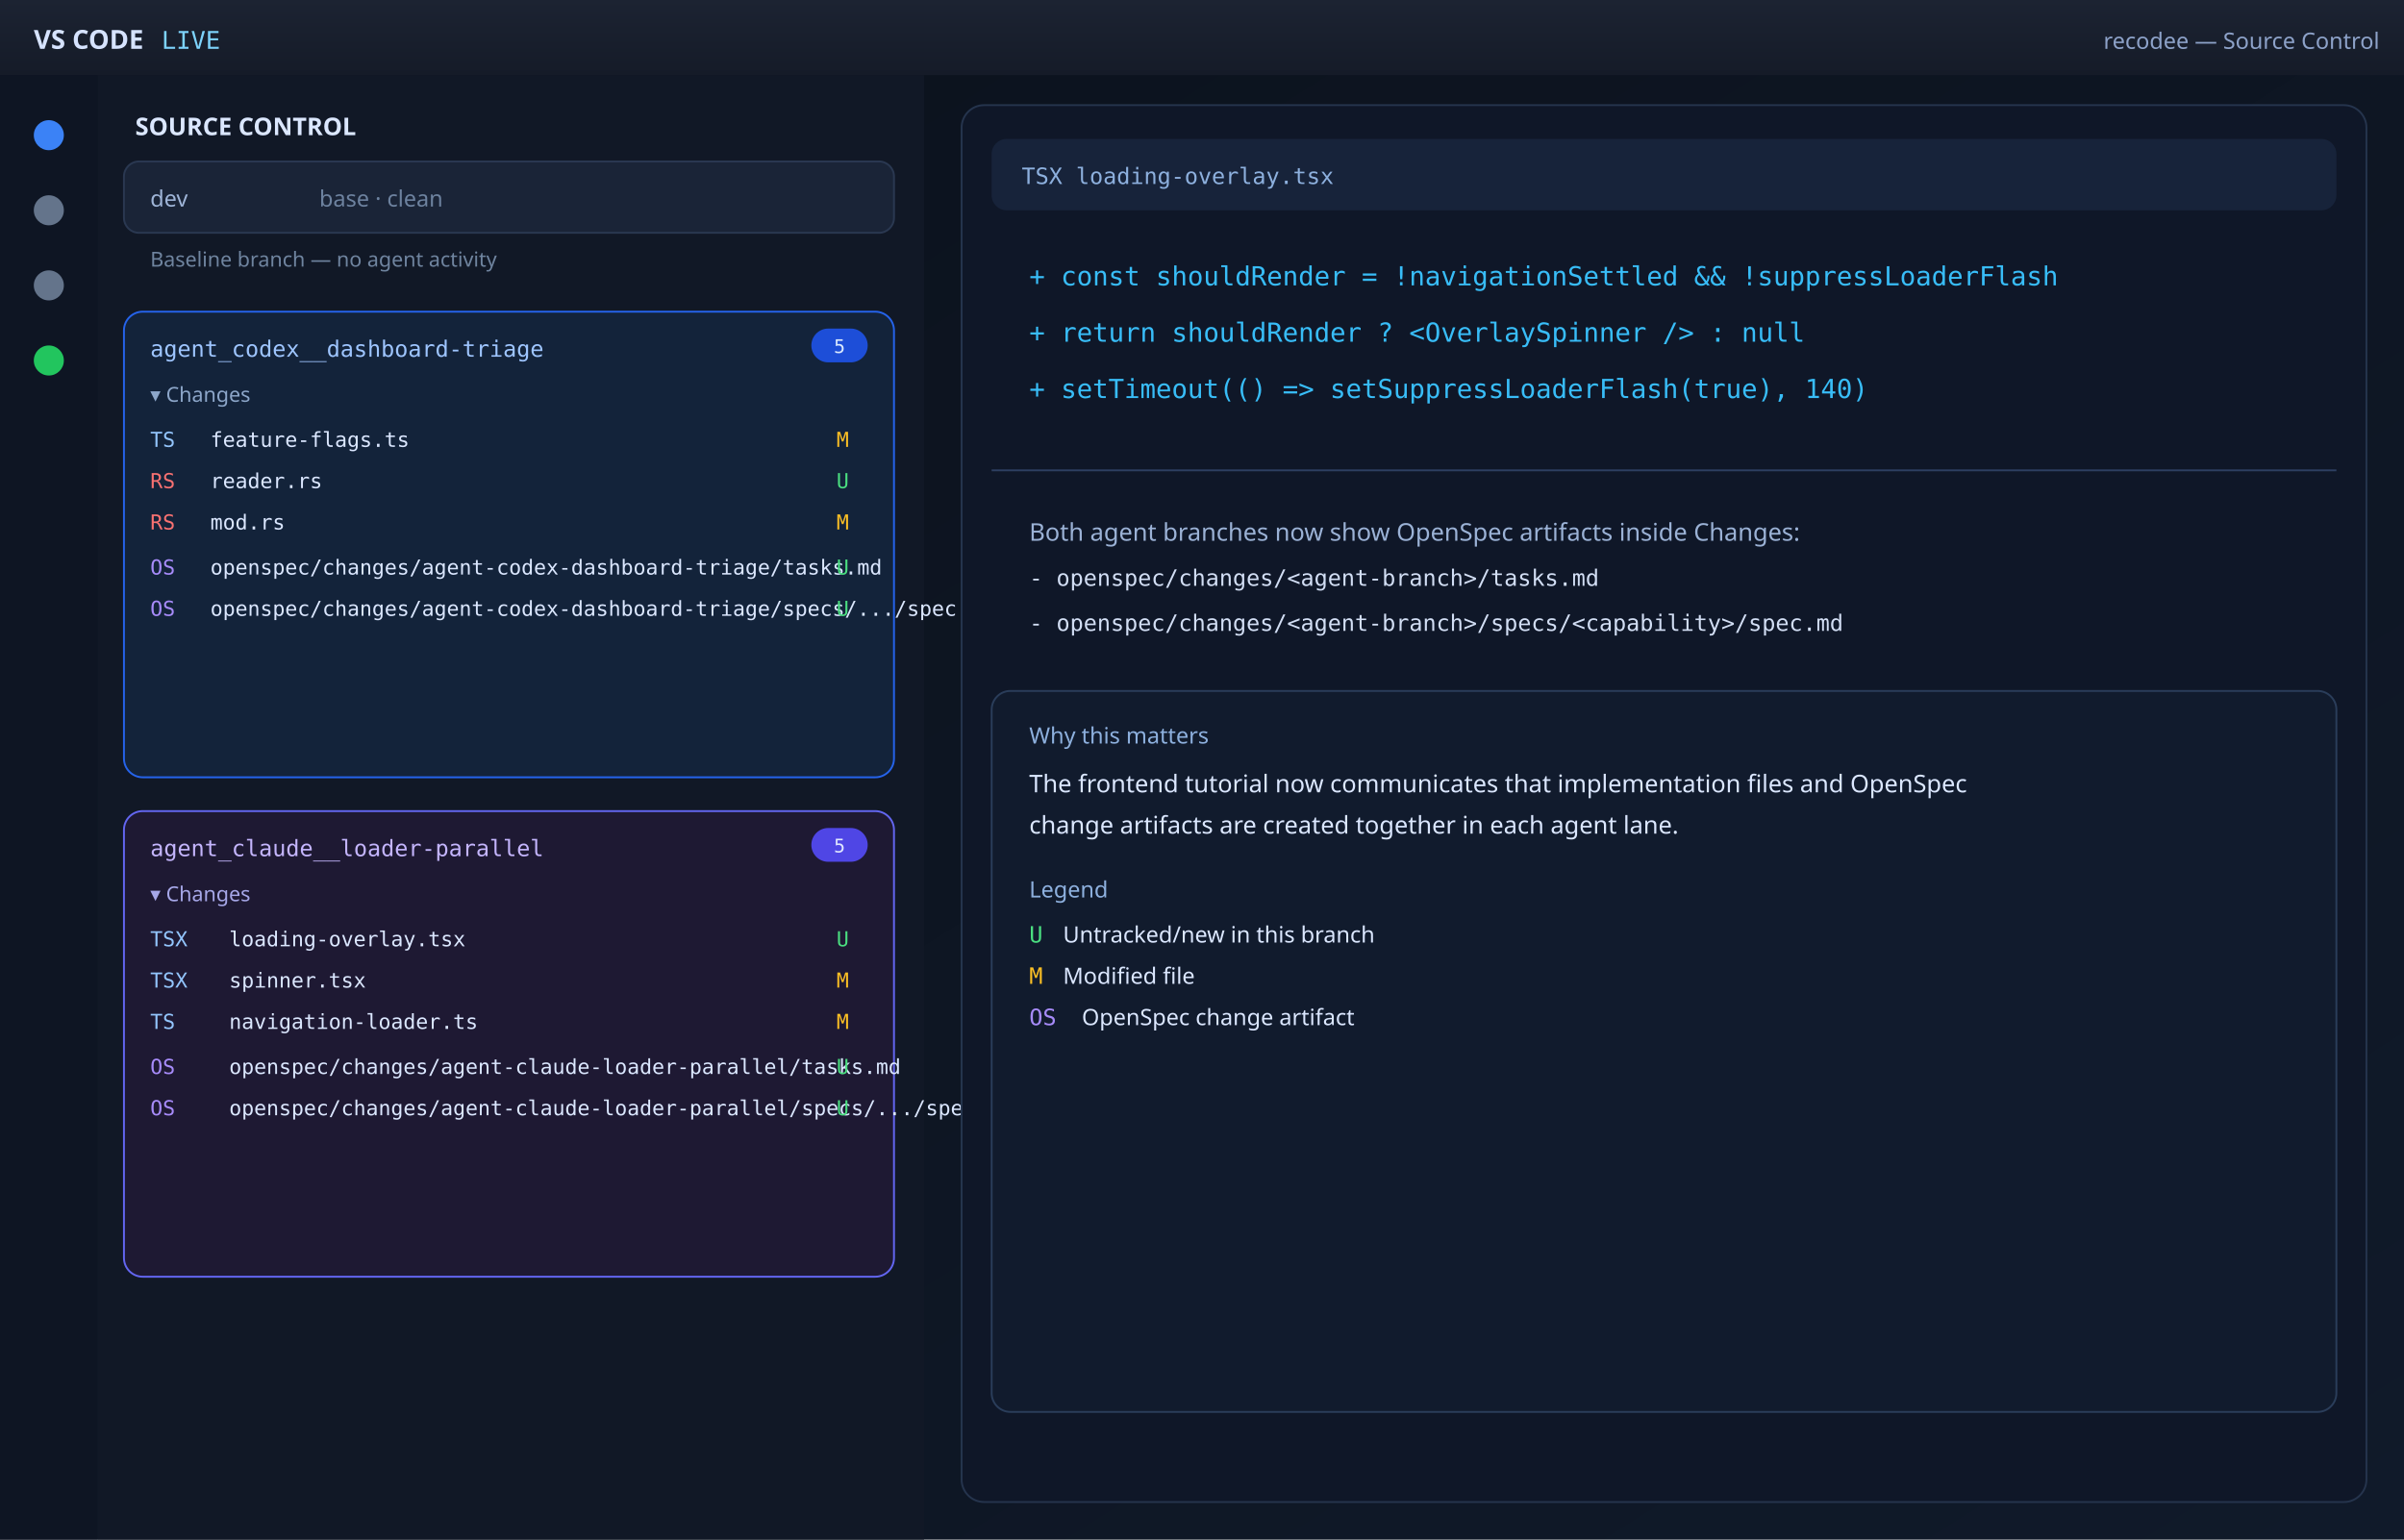
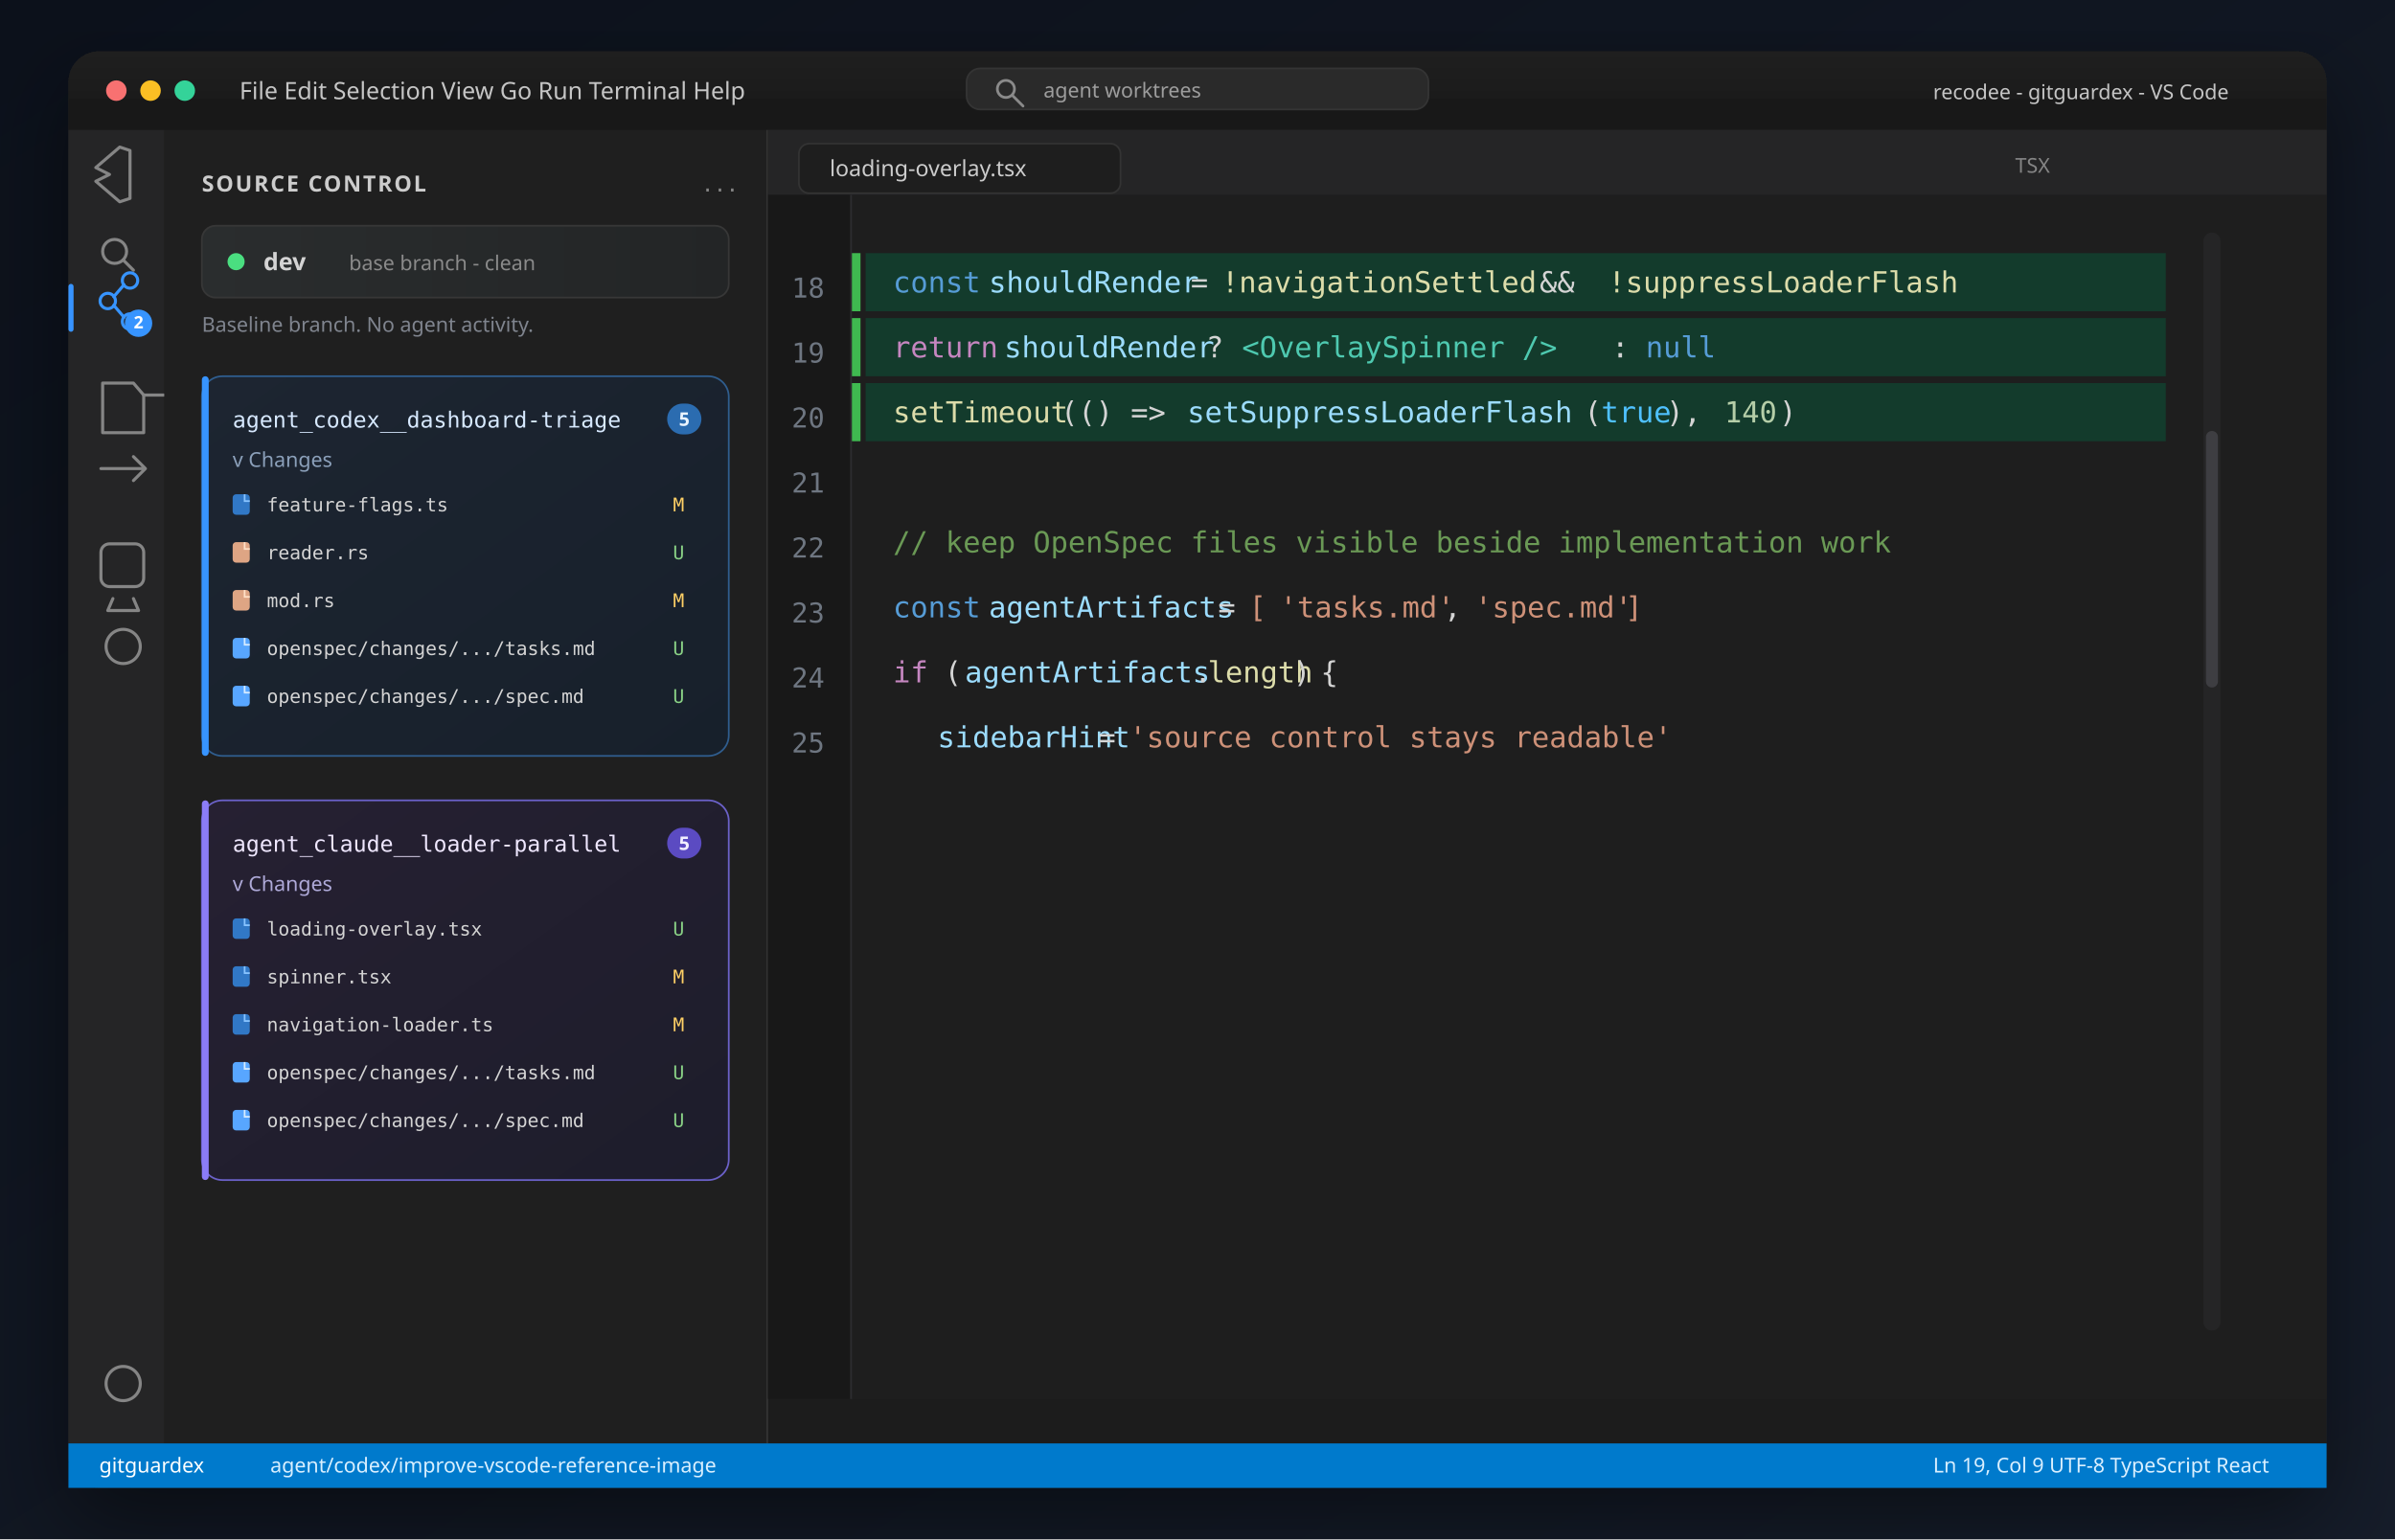
- <svg xmlns="http://www.w3.org/2000/svg" width="1280" height="820" viewBox="0 0 1280 820" role="img" aria-labelledby="title desc">
+ <svg xmlns="http://www.w3.org/2000/svg" width="1400" height="900" viewBox="0 0 1400 900" role="img" aria-labelledby="title desc">
  <defs>
-     <linearGradient id="bg" x1="0" y1="0" x2="1" y2="1">
-       <stop offset="0%" stop-color="#0b111b" />
-       <stop offset="100%" stop-color="#101a2a" />
+     <linearGradient id="page-bg" x1="0" y1="0" x2="1" y2="1">
+       <stop offset="0%" stop-color="#0c111b" />
+       <stop offset="100%" stop-color="#151c29" />
    </linearGradient>
-     <linearGradient id="topbar" x1="0" y1="0" x2="0" y2="1">
-       <stop offset="0%" stop-color="#1c2332" />
-       <stop offset="100%" stop-color="#151b28" />
+     <linearGradient id="titlebar" x1="0" y1="0" x2="0" y2="1">
+       <stop offset="0%" stop-color="#1f1f1f" />
+       <stop offset="100%" stop-color="#181818" />
    </linearGradient>
+     <linearGradient id="base-row" x1="0" y1="0" x2="1" y2="0">
+       <stop offset="0%" stop-color="#2a2d2e" />
+       <stop offset="100%" stop-color="#232526" />
+     </linearGradient>
+     <linearGradient id="card-blue" x1="0" y1="0" x2="1" y2="1">
+       <stop offset="0%" stop-color="#1d2531" />
+       <stop offset="100%" stop-color="#17202b" />
+     </linearGradient>
+     <linearGradient id="card-violet" x1="0" y1="0" x2="1" y2="1">
+       <stop offset="0%" stop-color="#262032" />
+       <stop offset="100%" stop-color="#1d1d2b" />
+     </linearGradient>
+     <filter id="shadow" x="-20%" y="-20%" width="140%" height="140%">
+       <feDropShadow dx="0" dy="18" stdDeviation="24" flood-color="#04070d" flood-opacity="0.45" />
+     </filter>
  </defs>
-   <rect width="1280" height="820" fill="url(#bg)" />
-   <rect x="0" y="0" width="1280" height="40" fill="url(#topbar)" />
-   <text x="18" y="26" fill="#d6e3ff" font-family="'IBM Plex Sans', 'Segoe UI', sans-serif" font-size="14" font-weight="600">VS CODE</text>
-   <text x="86" y="26" fill="#7dd3fc" font-family="'JetBrains Mono', 'Consolas', monospace" font-size="13">LIVE</text>
-   <text x="1120" y="26" fill="#8da2c9" font-family="'IBM Plex Sans', 'Segoe UI', sans-serif" font-size="12">recodee — Source Control</text>
-   <rect x="0" y="40" width="52" height="780" fill="#0e1523" />
-   <circle cx="26" cy="72" r="8" fill="#3b82f6" />
-   <circle cx="26" cy="112" r="8" fill="#64748b" />
-   <circle cx="26" cy="152" r="8" fill="#64748b" />
-   <circle cx="26" cy="192" r="8" fill="#22c55e" />
-   <rect x="52" y="40" width="440" height="780" fill="#111826" />
-   <text x="72" y="72" fill="#dbe7ff" font-family="'IBM Plex Sans', 'Segoe UI', sans-serif" font-size="13" font-weight="700">SOURCE CONTROL</text>
-   <rect x="66" y="86" width="410" height="38" rx="8" fill="#1a2437" stroke="#2a3851" />
-   <text x="80" y="110" fill="#9fb5d8" font-family="'IBM Plex Sans', 'Segoe UI', sans-serif" font-size="12">dev</text>
-   <text x="170" y="110" fill="#6d829f" font-family="'IBM Plex Sans', 'Segoe UI', sans-serif" font-size="12">base · clean</text>
-   <text x="80" y="142" fill="#6f849f" font-family="'IBM Plex Sans', 'Segoe UI', sans-serif" font-size="11">Baseline branch — no agent activity</text>
-   <rect x="66" y="166" width="410" height="248" rx="10" fill="#13233a" stroke="#2563eb" />
-   <text x="80" y="190" fill="#9ec5ff" font-family="'JetBrains Mono', 'Consolas', monospace" font-size="12">agent_codex__dashboard-triage</text>
-   <rect x="432" y="175" width="30" height="18" rx="9" fill="#1d4ed8" />
-   <text x="447" y="188" text-anchor="middle" fill="#dbeafe" font-family="'JetBrains Mono', 'Consolas', monospace" font-size="10">5</text>
-   <text x="80" y="214" fill="#8ca6c9" font-family="'IBM Plex Sans', 'Segoe UI', sans-serif" font-size="11">▾ Changes</text>
-   <text x="80" y="238" fill="#93c5fd" font-family="'JetBrains Mono', 'Consolas', monospace" font-size="11">TS</text>
-   <text x="112" y="238" fill="#dbe7ff" font-family="'JetBrains Mono', 'Consolas', monospace" font-size="11">feature-flags.ts</text>
-   <text x="452" y="238" text-anchor="end" fill="#fbbf24" font-family="'JetBrains Mono', 'Consolas', monospace" font-size="11">M</text>
-   <text x="80" y="260" fill="#f87171" font-family="'JetBrains Mono', 'Consolas', monospace" font-size="11">RS</text>
-   <text x="112" y="260" fill="#dbe7ff" font-family="'JetBrains Mono', 'Consolas', monospace" font-size="11">reader.rs</text>
-   <text x="452" y="260" text-anchor="end" fill="#4ade80" font-family="'JetBrains Mono', 'Consolas', monospace" font-size="11">U</text>
-   <text x="80" y="282" fill="#f87171" font-family="'JetBrains Mono', 'Consolas', monospace" font-size="11">RS</text>
-   <text x="112" y="282" fill="#dbe7ff" font-family="'JetBrains Mono', 'Consolas', monospace" font-size="11">mod.rs</text>
-   <text x="452" y="282" text-anchor="end" fill="#fbbf24" font-family="'JetBrains Mono', 'Consolas', monospace" font-size="11">M</text>
-   <text x="80" y="306" fill="#a78bfa" font-family="'JetBrains Mono', 'Consolas', monospace" font-size="11">OS</text>
-   <text x="112" y="306" fill="#dbe7ff" font-family="'JetBrains Mono', 'Consolas', monospace" font-size="11">openspec/changes/agent-codex-dashboard-triage/tasks.md</text>
-   <text x="452" y="306" text-anchor="end" fill="#4ade80" font-family="'JetBrains Mono', 'Consolas', monospace" font-size="11">U</text>
-   <text x="80" y="328" fill="#a78bfa" font-family="'JetBrains Mono', 'Consolas', monospace" font-size="11">OS</text>
-   <text x="112" y="328" fill="#dbe7ff" font-family="'JetBrains Mono', 'Consolas', monospace" font-size="11">openspec/changes/agent-codex-dashboard-triage/specs/.../spec.md</text>
-   <text x="452" y="328" text-anchor="end" fill="#4ade80" font-family="'JetBrains Mono', 'Consolas', monospace" font-size="11">U</text>
-   <rect x="66" y="432" width="410" height="248" rx="10" fill="#1e1933" stroke="#6366f1" />
-   <text x="80" y="456" fill="#c4b5fd" font-family="'JetBrains Mono', 'Consolas', monospace" font-size="12">agent_claude__loader-parallel</text>
-   <rect x="432" y="441" width="30" height="18" rx="9" fill="#4f46e5" />
-   <text x="447" y="454" text-anchor="middle" fill="#e0e7ff" font-family="'JetBrains Mono', 'Consolas', monospace" font-size="10">5</text>
-   <text x="80" y="480" fill="#a6a7e8" font-family="'IBM Plex Sans', 'Segoe UI', sans-serif" font-size="11">▾ Changes</text>
-   <text x="80" y="504" fill="#93c5fd" font-family="'JetBrains Mono', 'Consolas', monospace" font-size="11">TSX</text>
-   <text x="122" y="504" fill="#dbe7ff" font-family="'JetBrains Mono', 'Consolas', monospace" font-size="11">loading-overlay.tsx</text>
-   <text x="452" y="504" text-anchor="end" fill="#4ade80" font-family="'JetBrains Mono', 'Consolas', monospace" font-size="11">U</text>
-   <text x="80" y="526" fill="#93c5fd" font-family="'JetBrains Mono', 'Consolas', monospace" font-size="11">TSX</text>
-   <text x="122" y="526" fill="#dbe7ff" font-family="'JetBrains Mono', 'Consolas', monospace" font-size="11">spinner.tsx</text>
-   <text x="452" y="526" text-anchor="end" fill="#fbbf24" font-family="'JetBrains Mono', 'Consolas', monospace" font-size="11">M</text>
-   <text x="80" y="548" fill="#93c5fd" font-family="'JetBrains Mono', 'Consolas', monospace" font-size="11">TS</text>
-   <text x="122" y="548" fill="#dbe7ff" font-family="'JetBrains Mono', 'Consolas', monospace" font-size="11">navigation-loader.ts</text>
-   <text x="452" y="548" text-anchor="end" fill="#fbbf24" font-family="'JetBrains Mono', 'Consolas', monospace" font-size="11">M</text>
-   <text x="80" y="572" fill="#a78bfa" font-family="'JetBrains Mono', 'Consolas', monospace" font-size="11">OS</text>
-   <text x="122" y="572" fill="#dbe7ff" font-family="'JetBrains Mono', 'Consolas', monospace" font-size="11">openspec/changes/agent-claude-loader-parallel/tasks.md</text>
-   <text x="452" y="572" text-anchor="end" fill="#4ade80" font-family="'JetBrains Mono', 'Consolas', monospace" font-size="11">U</text>
-   <text x="80" y="594" fill="#a78bfa" font-family="'JetBrains Mono', 'Consolas', monospace" font-size="11">OS</text>
-   <text x="122" y="594" fill="#dbe7ff" font-family="'JetBrains Mono', 'Consolas', monospace" font-size="11">openspec/changes/agent-claude-loader-parallel/specs/.../spec.md</text>
-   <text x="452" y="594" text-anchor="end" fill="#4ade80" font-family="'JetBrains Mono', 'Consolas', monospace" font-size="11">U</text>
-   <rect x="512" y="56" width="748" height="744" rx="12" fill="#0f1728" stroke="#25344d" />
-   <rect x="528" y="74" width="716" height="38" rx="8" fill="#17233a" />
-   <text x="544" y="98" fill="#8db0de" font-family="'JetBrains Mono', 'Consolas', monospace" font-size="12">TSX  loading-overlay.tsx</text>
-   <text x="548" y="152" fill="#38bdf8" font-family="'JetBrains Mono', 'Consolas', monospace" font-size="14">+ const shouldRender = !navigationSettled &amp;&amp; !suppressLoaderFlash</text>
-   <text x="548" y="182" fill="#38bdf8" font-family="'JetBrains Mono', 'Consolas', monospace" font-size="14">+ return shouldRender ? &lt;OverlaySpinner /&gt; : null</text>
-   <text x="548" y="212" fill="#38bdf8" font-family="'JetBrains Mono', 'Consolas', monospace" font-size="14">+ setTimeout(() =&gt; setSuppressLoaderFlash(true), 140)</text>
-   <rect x="528" y="250" width="716" height="1" fill="#2d3f61" />
-   <text x="548" y="288" fill="#9bb2d6" font-family="'IBM Plex Sans', 'Segoe UI', sans-serif" font-size="13">Both agent branches now show OpenSpec artifacts inside Changes:</text>
-   <text x="548" y="312" fill="#d2def4" font-family="'JetBrains Mono', 'Consolas', monospace" font-size="12">- openspec/changes/&lt;agent-branch&gt;/tasks.md</text>
-   <text x="548" y="336" fill="#d2def4" font-family="'JetBrains Mono', 'Consolas', monospace" font-size="12">- openspec/changes/&lt;agent-branch&gt;/specs/&lt;capability&gt;/spec.md</text>
-   <rect x="528" y="368" width="716" height="384" rx="10" fill="#111b2d" stroke="#2a3d5a" />
-   <text x="548" y="396" fill="#8db0de" font-family="'IBM Plex Sans', 'Segoe UI', sans-serif" font-size="12">Why this matters</text>
-   <text x="548" y="422" fill="#dbe7ff" font-family="'IBM Plex Sans', 'Segoe UI', sans-serif" font-size="13">The frontend tutorial now communicates that implementation files and OpenSpec</text>
-   <text x="548" y="444" fill="#dbe7ff" font-family="'IBM Plex Sans', 'Segoe UI', sans-serif" font-size="13">change artifacts are created together in each agent lane.</text>
-   <text x="548" y="478" fill="#8db0de" font-family="'IBM Plex Sans', 'Segoe UI', sans-serif" font-size="12">Legend</text>
-   <text x="548" y="502" fill="#4ade80" font-family="'JetBrains Mono', 'Consolas', monospace" font-size="12">U</text>
-   <text x="566" y="502" fill="#dbe7ff" font-family="'IBM Plex Sans', 'Segoe UI', sans-serif" font-size="12">Untracked/new in this branch</text>
-   <text x="548" y="524" fill="#fbbf24" font-family="'JetBrains Mono', 'Consolas', monospace" font-size="12">M</text>
-   <text x="566" y="524" fill="#dbe7ff" font-family="'IBM Plex Sans', 'Segoe UI', sans-serif" font-size="12">Modified file</text>
-   <text x="548" y="546" fill="#a78bfa" font-family="'JetBrains Mono', 'Consolas', monospace" font-size="12">OS</text>
-   <text x="576" y="546" fill="#dbe7ff" font-family="'IBM Plex Sans', 'Segoe UI', sans-serif" font-size="12">OpenSpec change artifact</text>
+   <rect width="1400" height="900" fill="url(#page-bg)" />
+   <rect x="40" y="30" width="1320" height="840" rx="18" fill="#1e1e1e" filter="url(#shadow)" />
+   <rect x="40" y="30" width="1320" height="46" rx="18" fill="url(#titlebar)" />
+   <rect x="40" y="58" width="1320" height="18" fill="#181818" />
+   <circle cx="68" cy="53" r="6" fill="#f87171" />
+   <circle cx="88" cy="53" r="6" fill="#fbbf24" />
+   <circle cx="108" cy="53" r="6" fill="#34d399" />
+   <text x="140" y="58" fill="#c5c5c5" font-family="'IBM Plex Sans', 'Segoe UI', sans-serif" font-size="14">File   Edit   Selection   View   Go   Run   Terminal   Help</text>
+   <rect x="565" y="40" width="270" height="24" rx="8" fill="#2a2a2a" stroke="#343434" />
+   <circle cx="588" cy="52" r="5" fill="none" stroke="#8a8a8a" stroke-width="1.6" />
+   <line x1="592" y1="56" x2="598" y2="62" stroke="#8a8a8a" stroke-width="1.6" stroke-linecap="round" />
+   <text x="610" y="57" fill="#9d9d9d" font-family="'IBM Plex Sans', 'Segoe UI', sans-serif" font-size="12">agent worktrees</text>
+   <text x="1130" y="58" fill="#c5c5c5" font-family="'IBM Plex Sans', 'Segoe UI', sans-serif" font-size="12">recodee - gitguardex - VS Code</text>
+   <rect x="40" y="76" width="56" height="768" fill="#252526" />
+   <rect x="40" y="166" width="3" height="28" rx="1.5" fill="#3794ff" />
+   <g stroke-linecap="round" stroke-linejoin="round" fill="none">
+     <path d="M56 98l14-12 6 2v28l-6 2-14-12 8-4-8-4z" stroke="#858585" stroke-width="1.8" />
+     <circle cx="67" cy="147" r="7" stroke="#858585" stroke-width="1.8" />
+     <line x1="72" y1="152" x2="78" y2="158" stroke="#858585" stroke-width="1.8" />
+     <circle cx="63" cy="176" r="4.5" stroke="#3794ff" stroke-width="1.8" />
+     <circle cx="76" cy="164" r="4.5" stroke="#3794ff" stroke-width="1.8" />
+     <circle cx="76" cy="188" r="4.5" stroke="#3794ff" stroke-width="1.8" />
+     <line x1="66.5" y1="173.5" x2="72.5" y2="166.5" stroke="#3794ff" stroke-width="1.8" />
+     <line x1="66.5" y1="178.5" x2="72.5" y2="185.5" stroke="#3794ff" stroke-width="1.8" />
+     <path d="M60 224h18l6 7v22H60z" stroke="#858585" stroke-width="1.8" />
+     <path d="M84 231h12" stroke="#858585" stroke-width="1.8" />
+     <path d="M59 274h26l-7-7m7 7-7 7" stroke="#858585" stroke-width="1.8" />
+     <rect x="59" y="318" width="25" height="25" rx="5" stroke="#858585" stroke-width="1.8" />
+     <path d="M66 350l-3 7h18l-3-7" stroke="#858585" stroke-width="1.8" />
+     <circle cx="72" cy="378" r="10" stroke="#858585" stroke-width="1.8" />
+     <circle cx="72" cy="809" r="10" stroke="#858585" stroke-width="1.8" />
+   </g>
+   <rect x="73" y="181" width="16" height="16" rx="8" fill="#3794ff" />
+   <text x="81" y="192" text-anchor="middle" fill="#ffffff" font-family="'IBM Plex Sans', 'Segoe UI', sans-serif" font-size="10" font-weight="700">2</text>
+   <rect x="96" y="76" width="352" height="768" fill="#1f1f1f" />
+   <rect x="448" y="76" width="1" height="768" fill="#333333" />
+   <text x="118" y="112" fill="#cccccc" font-family="'IBM Plex Sans', 'Segoe UI', sans-serif" font-size="13" font-weight="700" letter-spacing="0.08em">SOURCE CONTROL</text>
+   <text x="410" y="112" fill="#858585" font-family="'JetBrains Mono', 'Consolas', monospace" font-size="12">...</text>
+   <rect x="118" y="132" width="308" height="42" rx="8" fill="url(#base-row)" stroke="#373737" />
+   <circle cx="138" cy="153" r="5" fill="#4ade80" />
+   <text x="154" y="158" fill="#d4d4d4" font-family="'IBM Plex Sans', 'Segoe UI', sans-serif" font-size="14" font-weight="600">dev</text>
+   <text x="204" y="158" fill="#8a8a8a" font-family="'IBM Plex Sans', 'Segoe UI', sans-serif" font-size="12">base branch - clean</text>
+   <text x="118" y="194" fill="#7f848e" font-family="'IBM Plex Sans', 'Segoe UI', sans-serif" font-size="12">Baseline branch. No agent activity.</text>
+   <rect x="118" y="220" width="308" height="222" rx="12" fill="url(#card-blue)" stroke="#2f5d8e" />
+   <rect x="118" y="220" width="4" height="222" rx="2" fill="#3794ff" />
+   <text x="136" y="250" fill="#d7e9ff" font-family="'JetBrains Mono', 'Consolas', monospace" font-size="13">agent_codex__dashboard-triage</text>
+   <text x="136" y="273" fill="#8ba0ba" font-family="'IBM Plex Sans', 'Segoe UI', sans-serif" font-size="12">v Changes</text>
+   <rect x="390" y="236" width="20" height="18" rx="9" fill="#2b6cb0" />
+   <text x="400" y="249" text-anchor="middle" fill="#eaf4ff" font-family="'IBM Plex Sans', 'Segoe UI', sans-serif" font-size="11" font-weight="700">5</text>
+   <g font-family="'JetBrains Mono', 'Consolas', monospace" font-size="11">
+     <rect x="136" y="289" width="10" height="12" rx="2" fill="#3178c6" />
+     <path d="M143 289v4h3" fill="none" stroke="#89c4ff" stroke-width="1" />
+     <text x="156" y="299" fill="#d4d4d4">feature-flags.ts</text>
+     <text x="400" y="299" text-anchor="end" fill="#ffd166">M</text>
+     <rect x="136" y="317" width="10" height="12" rx="2" fill="#dea584" />
+     <path d="M143 317v4h3" fill="none" stroke="#ffe1c7" stroke-width="1" />
+     <text x="156" y="327" fill="#d4d4d4">reader.rs</text>
+     <text x="400" y="327" text-anchor="end" fill="#89d185">U</text>
+     <rect x="136" y="345" width="10" height="12" rx="2" fill="#dea584" />
+     <path d="M143 345v4h3" fill="none" stroke="#ffe1c7" stroke-width="1" />
+     <text x="156" y="355" fill="#d4d4d4">mod.rs</text>
+     <text x="400" y="355" text-anchor="end" fill="#ffd166">M</text>
+     <rect x="136" y="373" width="10" height="12" rx="2" fill="#58a6ff" />
+     <path d="M143 373v4h3" fill="none" stroke="#d6ebff" stroke-width="1" />
+     <text x="156" y="383" fill="#d4d4d4">openspec/changes/.../tasks.md</text>
+     <text x="400" y="383" text-anchor="end" fill="#89d185">U</text>
+     <rect x="136" y="401" width="10" height="12" rx="2" fill="#58a6ff" />
+     <path d="M143 401v4h3" fill="none" stroke="#d6ebff" stroke-width="1" />
+     <text x="156" y="411" fill="#d4d4d4">openspec/changes/.../spec.md</text>
+     <text x="400" y="411" text-anchor="end" fill="#89d185">U</text>
+   </g>
+   <rect x="118" y="468" width="308" height="222" rx="12" fill="url(#card-violet)" stroke="#6b61c9" />
+   <rect x="118" y="468" width="4" height="222" rx="2" fill="#8b7cf6" />
+   <text x="136" y="498" fill="#efe7ff" font-family="'JetBrains Mono', 'Consolas', monospace" font-size="13">agent_claude__loader-parallel</text>
+   <text x="136" y="521" fill="#aea9d8" font-family="'IBM Plex Sans', 'Segoe UI', sans-serif" font-size="12">v Changes</text>
+   <rect x="390" y="484" width="20" height="18" rx="9" fill="#5b4bc2" />
+   <text x="400" y="497" text-anchor="middle" fill="#f2efff" font-family="'IBM Plex Sans', 'Segoe UI', sans-serif" font-size="11" font-weight="700">5</text>
+   <g font-family="'JetBrains Mono', 'Consolas', monospace" font-size="11">
+     <rect x="136" y="537" width="10" height="12" rx="2" fill="#3178c6" />
+     <path d="M143 537v4h3" fill="none" stroke="#89c4ff" stroke-width="1" />
+     <text x="156" y="547" fill="#d4d4d4">loading-overlay.tsx</text>
+     <text x="400" y="547" text-anchor="end" fill="#89d185">U</text>
+     <rect x="136" y="565" width="10" height="12" rx="2" fill="#3178c6" />
+     <path d="M143 565v4h3" fill="none" stroke="#89c4ff" stroke-width="1" />
+     <text x="156" y="575" fill="#d4d4d4">spinner.tsx</text>
+     <text x="400" y="575" text-anchor="end" fill="#ffd166">M</text>
+     <rect x="136" y="593" width="10" height="12" rx="2" fill="#3178c6" />
+     <path d="M143 593v4h3" fill="none" stroke="#89c4ff" stroke-width="1" />
+     <text x="156" y="603" fill="#d4d4d4">navigation-loader.ts</text>
+     <text x="400" y="603" text-anchor="end" fill="#ffd166">M</text>
+     <rect x="136" y="621" width="10" height="12" rx="2" fill="#58a6ff" />
+     <path d="M143 621v4h3" fill="none" stroke="#d6ebff" stroke-width="1" />
+     <text x="156" y="631" fill="#d4d4d4">openspec/changes/.../tasks.md</text>
+     <text x="400" y="631" text-anchor="end" fill="#89d185">U</text>
+     <rect x="136" y="649" width="10" height="12" rx="2" fill="#58a6ff" />
+     <path d="M143 649v4h3" fill="none" stroke="#d6ebff" stroke-width="1" />
+     <text x="156" y="659" fill="#d4d4d4">openspec/changes/.../spec.md</text>
+     <text x="400" y="659" text-anchor="end" fill="#89d185">U</text>
+   </g>
+   <rect x="449" y="76" width="911" height="742" fill="#1e1e1e" />
+   <rect x="449" y="76" width="911" height="38" fill="#252526" />
+   <rect x="467" y="84" width="188" height="29" rx="6" fill="#1e1e1e" stroke="#333333" />
+   <text x="485" y="103" fill="#cccccc" font-family="'IBM Plex Sans', 'Segoe UI', sans-serif" font-size="13">loading-overlay.tsx</text>
+   <text x="1178" y="101" fill="#858585" font-family="'IBM Plex Sans', 'Segoe UI', sans-serif" font-size="12">TSX</text>
+   <rect x="449" y="114" width="911" height="704" fill="#1e1e1e" />
+   <rect x="449" y="114" width="48" height="704" fill="#181818" />
+   <rect x="497" y="114" width="1" height="704" fill="#2d2d30" />
+   <rect x="1288" y="136" width="10" height="642" rx="5" fill="#252526" />
+   <rect x="1289.5" y="252" width="7" height="150" rx="3.5" fill="#3e3e42" />
+   <g font-family="'JetBrains Mono', 'Consolas', monospace" font-size="16">
+     <text x="482" y="174" text-anchor="end" fill="#6e7681">18</text>
+     <text x="482" y="212" text-anchor="end" fill="#6e7681">19</text>
+     <text x="482" y="250" text-anchor="end" fill="#6e7681">20</text>
+     <text x="482" y="288" text-anchor="end" fill="#6e7681">21</text>
+     <text x="482" y="326" text-anchor="end" fill="#6e7681">22</text>
+     <text x="482" y="364" text-anchor="end" fill="#6e7681">23</text>
+     <text x="482" y="402" text-anchor="end" fill="#6e7681">24</text>
+     <text x="482" y="440" text-anchor="end" fill="#6e7681">25</text>
+   </g>
+   <rect x="506" y="148" width="760" height="34" fill="#133b2c" />
+   <rect x="506" y="186" width="760" height="34" fill="#133b2c" />
+   <rect x="506" y="224" width="760" height="34" fill="#133b2c" />
+   <rect x="498" y="148" width="5" height="34" fill="#3fb950" />
+   <rect x="498" y="186" width="5" height="34" fill="#3fb950" />
+   <rect x="498" y="224" width="5" height="34" fill="#3fb950" />
+   <g font-family="'JetBrains Mono', 'Consolas', monospace" font-size="17">
+     <text x="522" y="171" fill="#569cd6">const</text>
+     <text x="578" y="171" fill="#9cdcfe">shouldRender</text>
+     <text x="696" y="171" fill="#d4d4d4">=</text>
+     <text x="714" y="171" fill="#dcdcaa">!navigationSettled</text>
+     <text x="900" y="171" fill="#d4d4d4">&amp;&amp;</text>
+     <text x="940" y="171" fill="#dcdcaa">!suppressLoaderFlash</text>
+     <text x="522" y="209" fill="#c586c0">return</text>
+     <text x="587" y="209" fill="#9cdcfe">shouldRender</text>
+     <text x="705" y="209" fill="#d4d4d4">?</text>
+     <text x="726" y="209" fill="#4ec9b0">&lt;OverlaySpinner /&gt;</text>
+     <text x="942" y="209" fill="#d4d4d4">:</text>
+     <text x="962" y="209" fill="#569cd6">null</text>
+     <text x="522" y="247" fill="#dcdcaa">setTimeout</text>
+     <text x="620" y="247" fill="#d4d4d4">(() =&gt;</text>
+     <text x="694" y="247" fill="#9cdcfe">setSuppressLoaderFlash</text>
+     <text x="926" y="247" fill="#d4d4d4">(</text>
+     <text x="936" y="247" fill="#4fc1ff">true</text>
+     <text x="974" y="247" fill="#d4d4d4">),</text>
+     <text x="1008" y="247" fill="#b5cea8">140</text>
+     <text x="1040" y="247" fill="#d4d4d4">)</text>
+     <text x="522" y="323" fill="#6a9955">// keep OpenSpec files visible beside implementation work</text>
+     <text x="522" y="361" fill="#569cd6">const</text>
+     <text x="578" y="361" fill="#9cdcfe">agentArtifacts</text>
+     <text x="712" y="361" fill="#d4d4d4">=</text>
+     <text x="730" y="361" fill="#ce9178">[</text>
+     <text x="748" y="361" fill="#ce9178">'tasks.md'</text>
+     <text x="844" y="361" fill="#d4d4d4">,</text>
+     <text x="862" y="361" fill="#ce9178">'spec.md'</text>
+     <text x="950" y="361" fill="#ce9178">]</text>
+     <text x="522" y="399" fill="#c586c0">if</text>
+     <text x="552" y="399" fill="#d4d4d4">(</text>
+     <text x="564" y="399" fill="#9cdcfe">agentArtifacts</text>
+     <text x="698" y="399" fill="#d4d4d4">.</text>
+     <text x="706" y="399" fill="#dcdcaa">length</text>
+     <text x="756" y="399" fill="#d4d4d4">)</text>
+     <text x="772" y="399" fill="#d4d4d4">{</text>
+     <text x="548" y="437" fill="#9cdcfe">sidebarHint</text>
+     <text x="642" y="437" fill="#d4d4d4">=</text>
+     <text x="660" y="437" fill="#ce9178">'source control stays readable'</text>
+   </g>
+   <rect x="40" y="844" width="1320" height="26" rx="0" fill="#007acc" />
+   <text x="58" y="861" fill="#ffffff" font-family="'IBM Plex Sans', 'Segoe UI', sans-serif" font-size="12">gitguardex</text>
+   <text x="158" y="861" fill="#d9efff" font-family="'IBM Plex Sans', 'Segoe UI', sans-serif" font-size="12">agent/codex/improve-vscode-reference-image</text>
+   <text x="1130" y="861" fill="#d9efff" font-family="'IBM Plex Sans', 'Segoe UI', sans-serif" font-size="12">Ln 19, Col 9   UTF-8   TypeScript React</text>
</svg>
